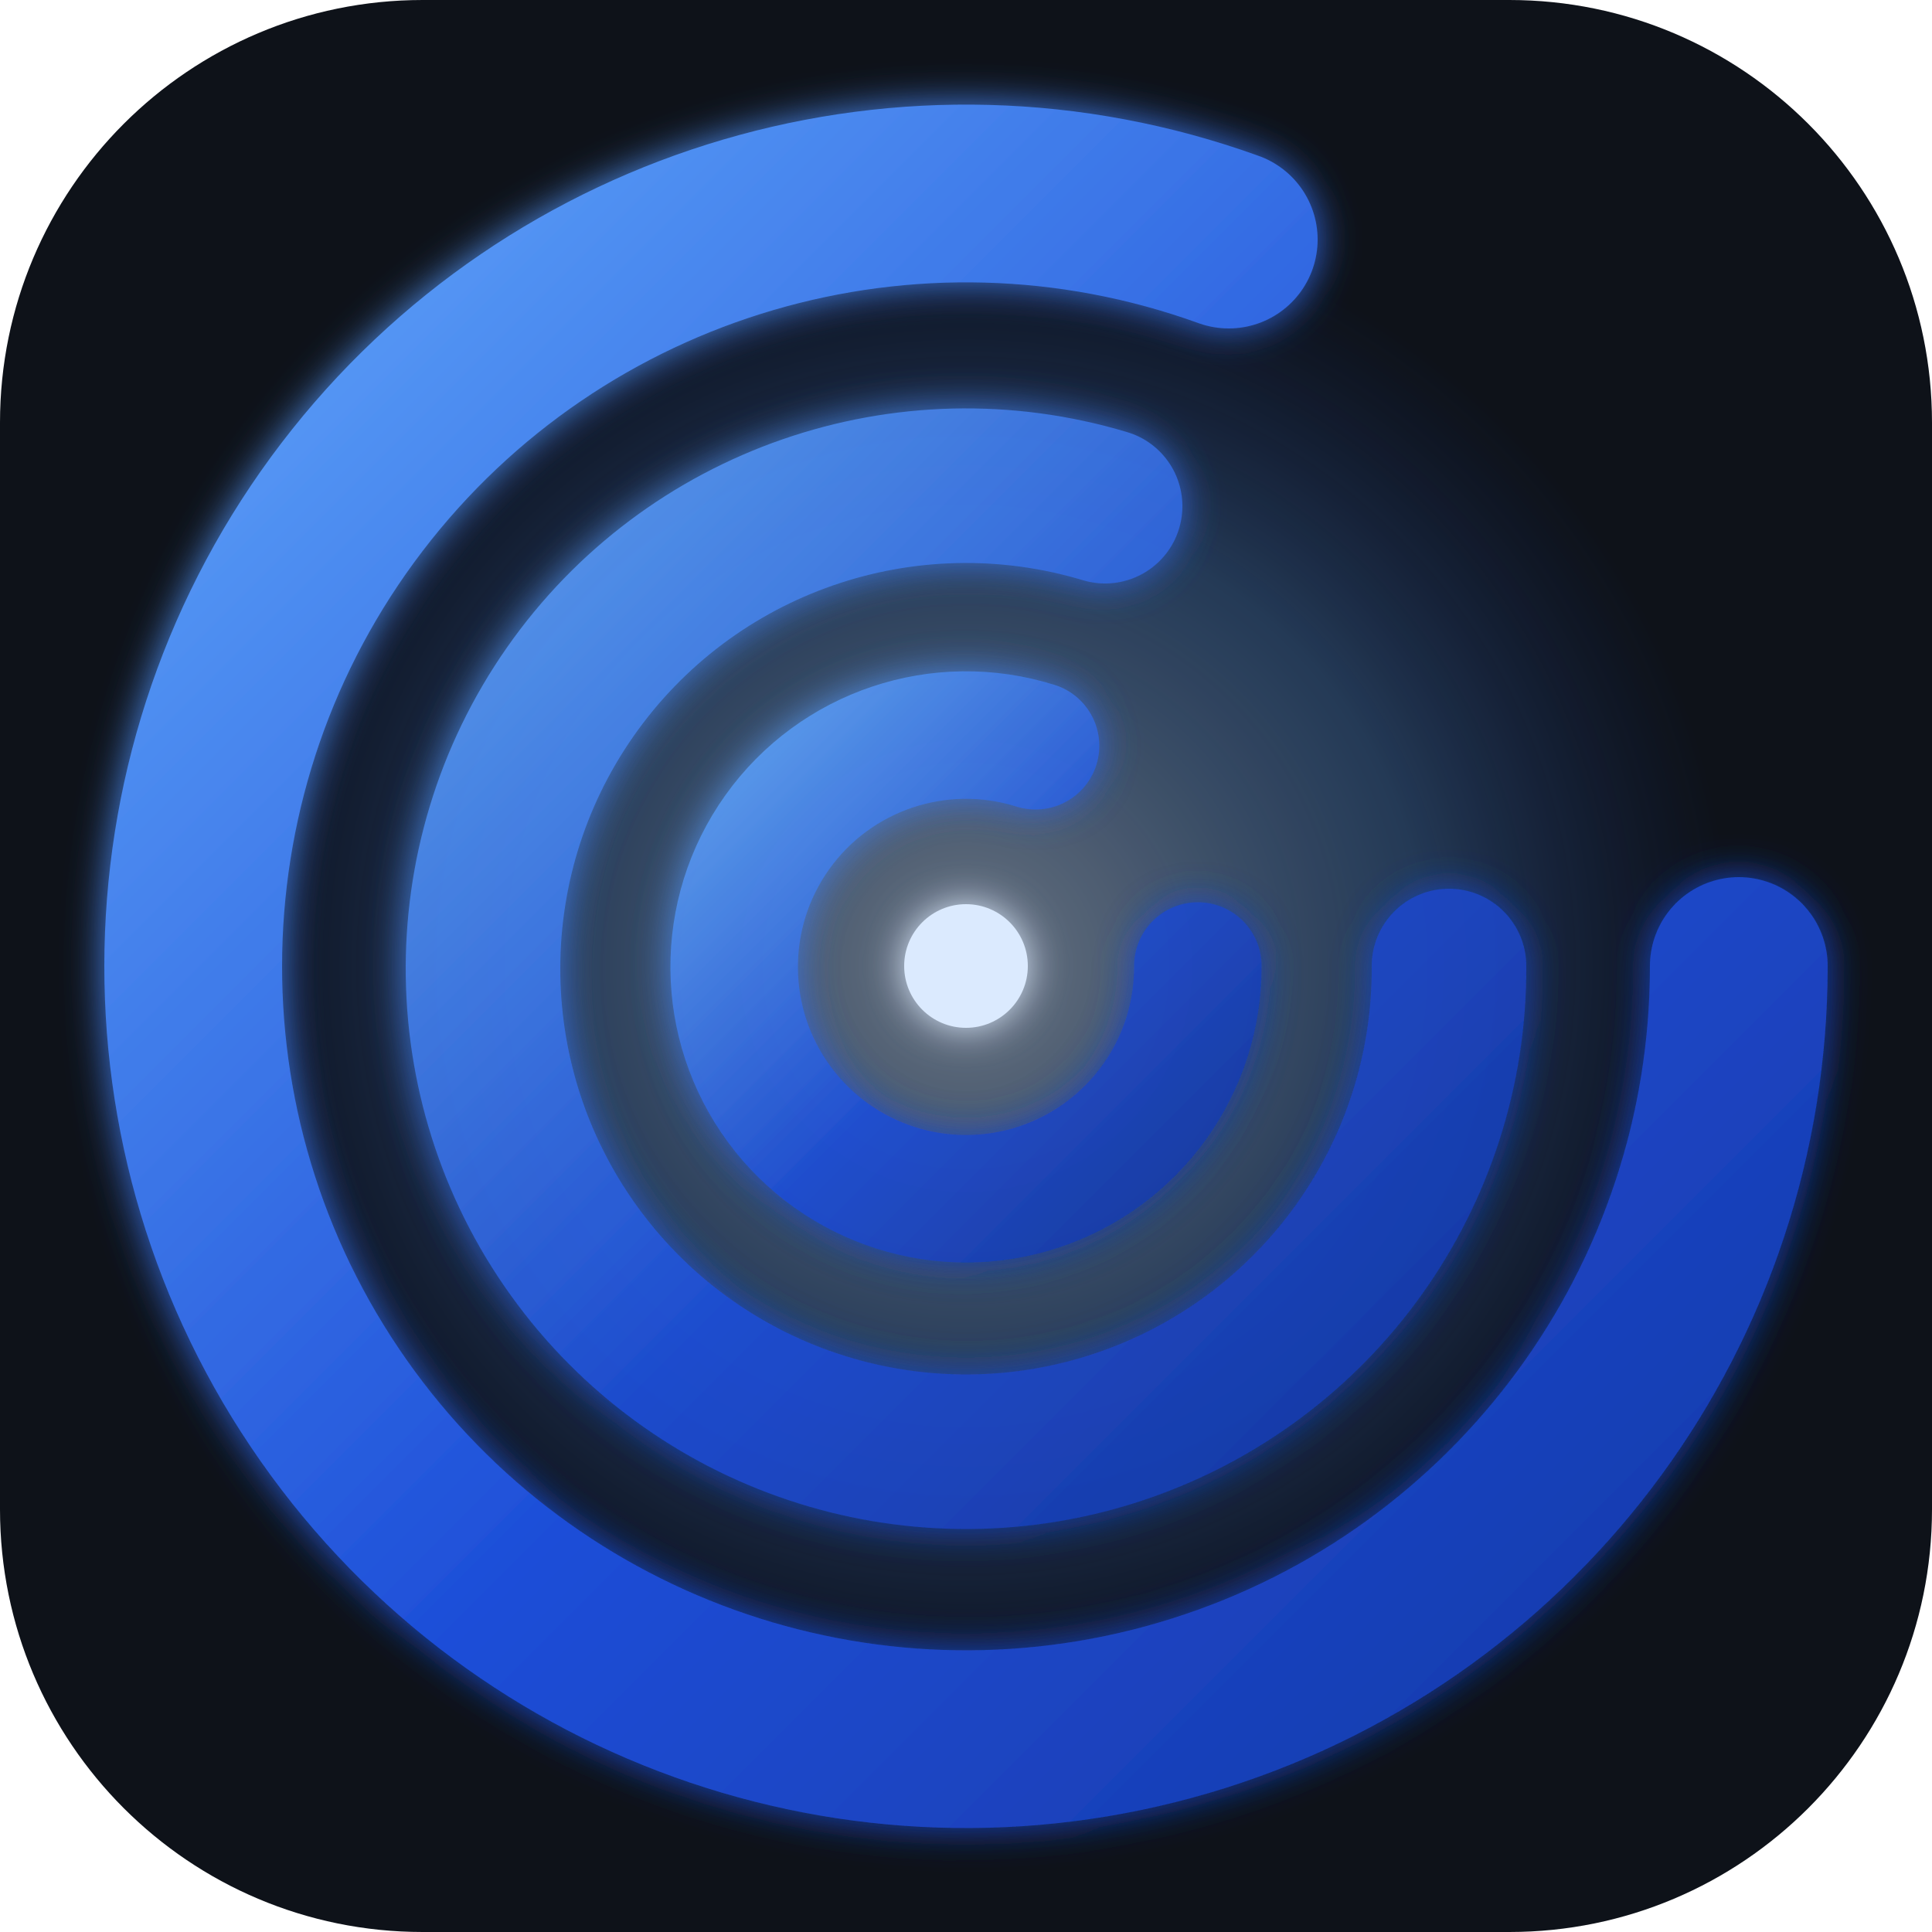
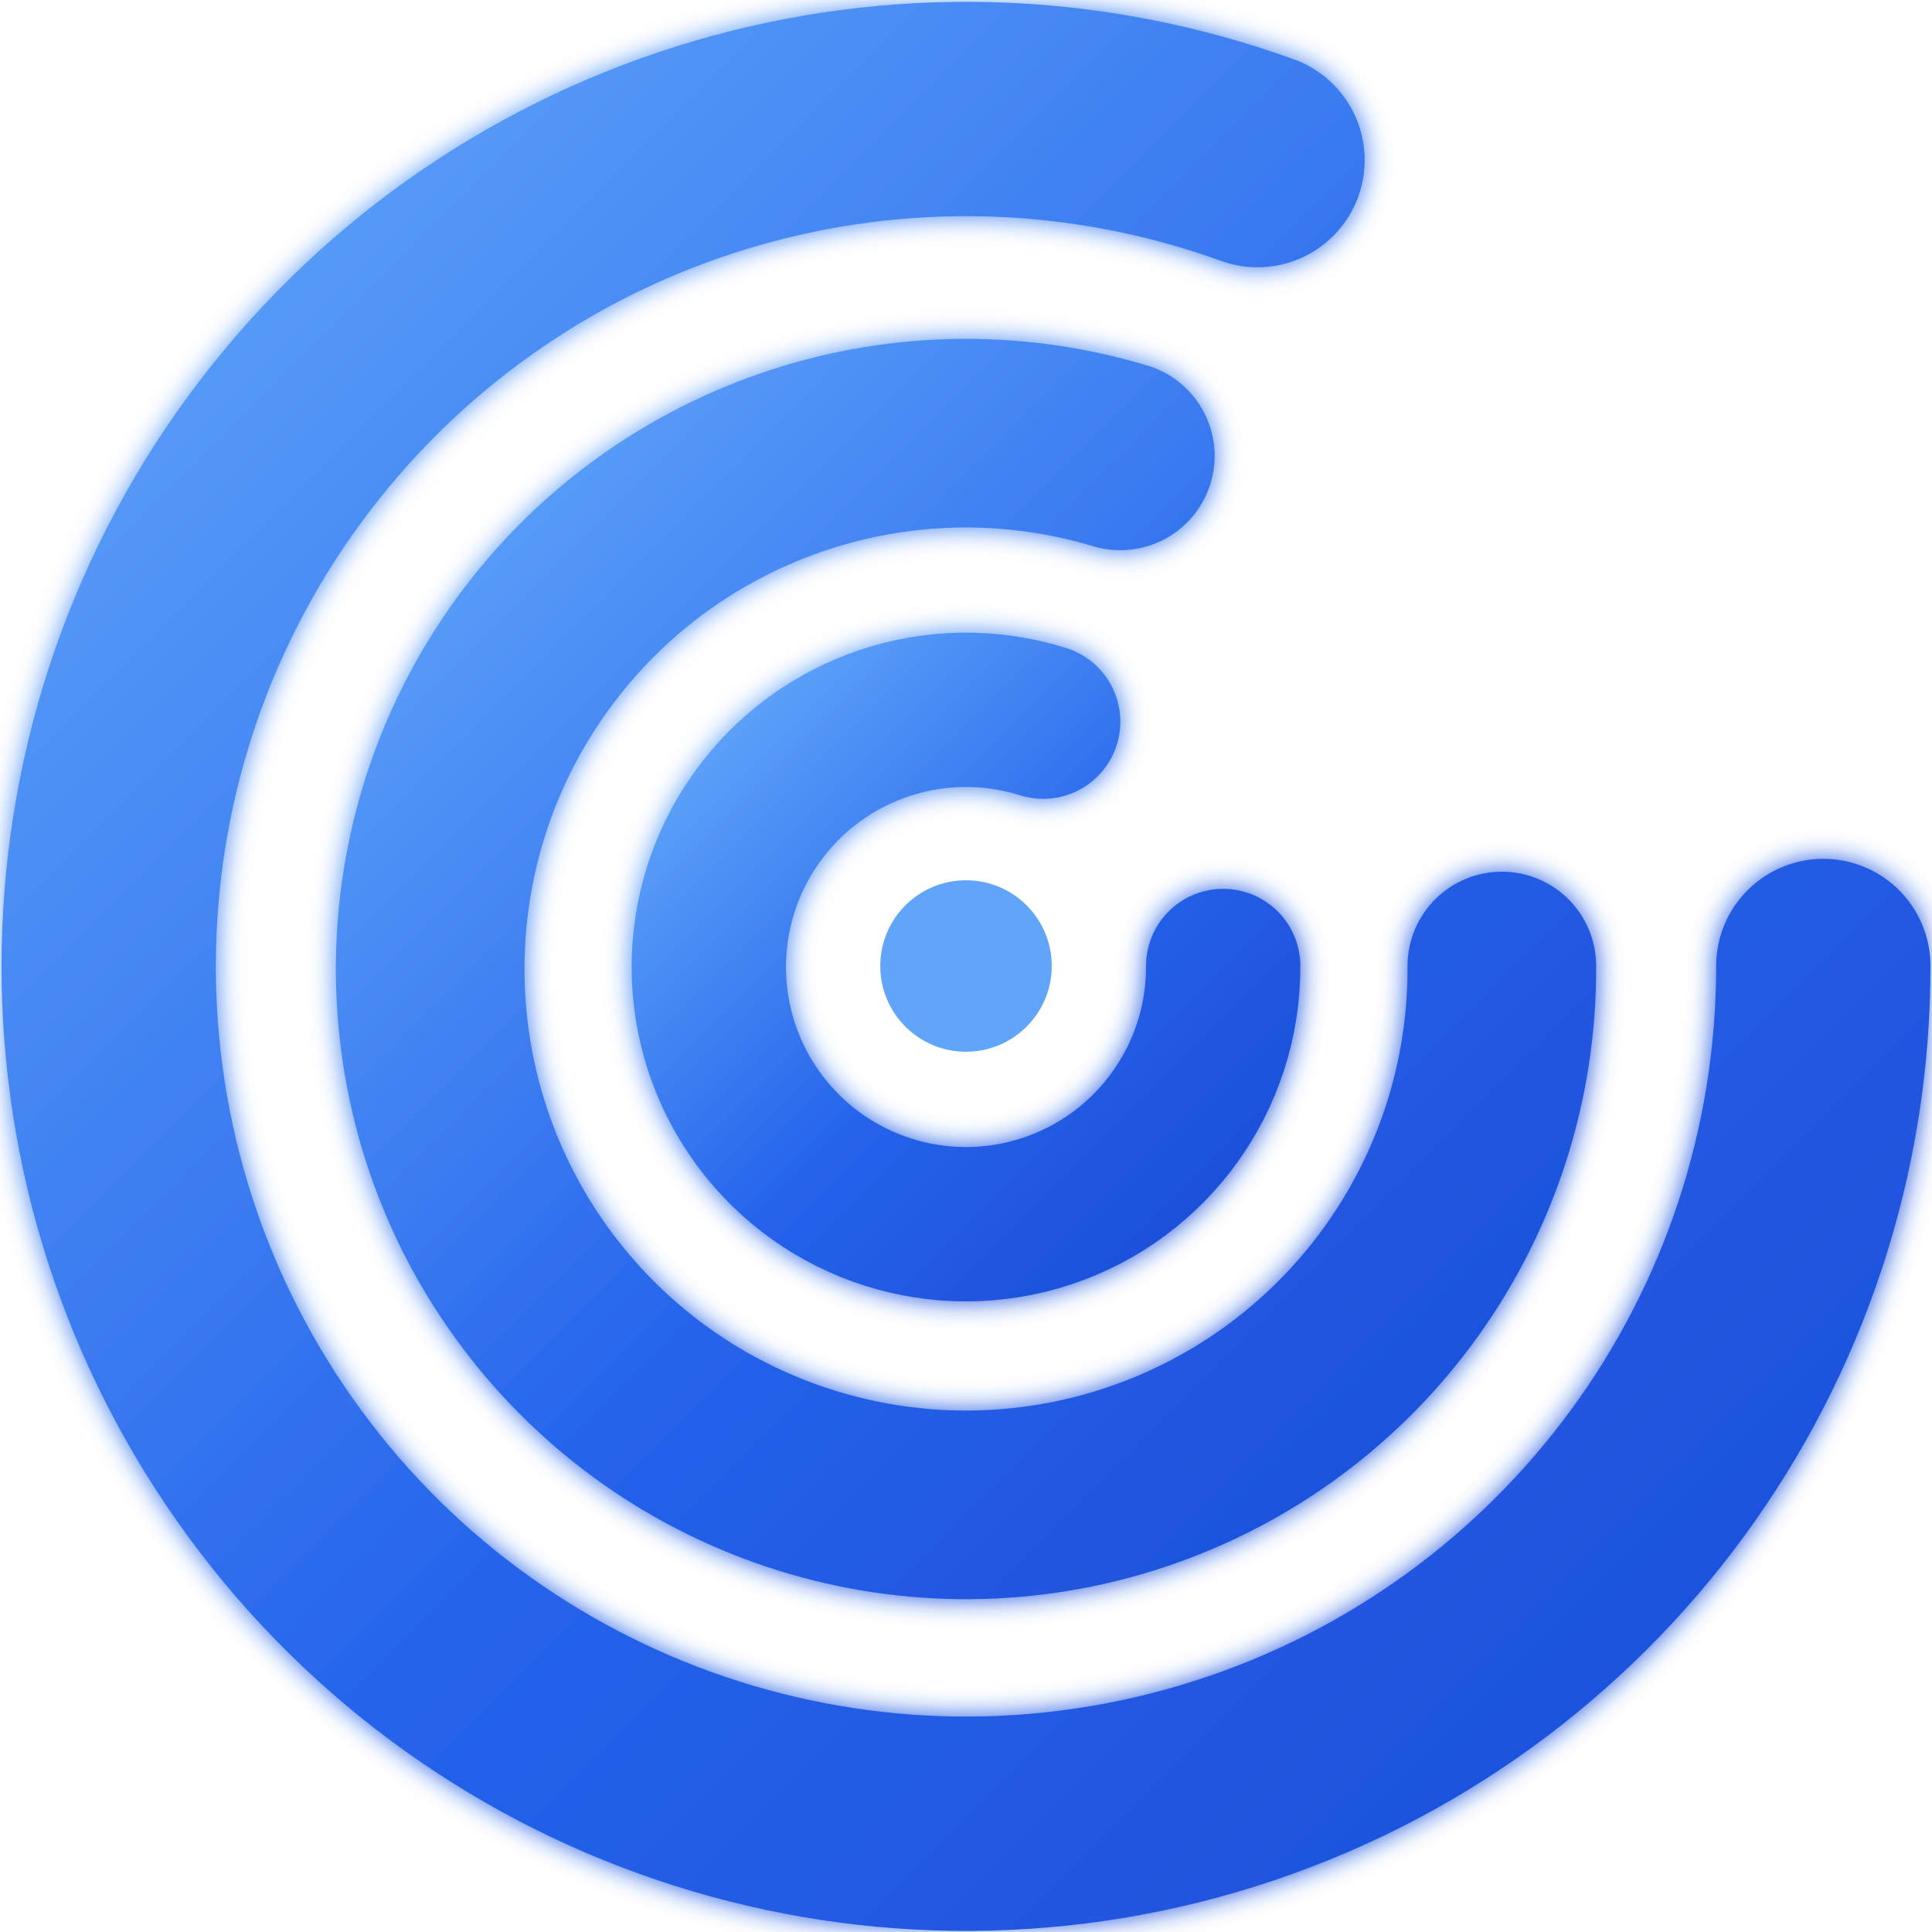
<svg xmlns="http://www.w3.org/2000/svg" viewBox="0 0 64 64" fill="none">
  <defs>
    <linearGradient id="g" x1="0" y1="0" x2="1" y2="1">
      <stop offset="0%" stop-color="#60A5FA" />
-       <stop offset="55%" stop-color="#1D4ED8" />
-       <stop offset="100%" stop-color="#1739A8" />
+       <stop offset="55%" stop-color="#2563EB" />
+       <stop offset="100%" stop-color="#1D4ED8" />
    </linearGradient>
    <radialGradient id="c" cx="50%" cy="50%" r="50%">
-       <stop offset="0%" stop-color="#DBEAFE" stop-opacity="1" />
-       <stop offset="60%" stop-color="#60A5FA" stop-opacity="0.6" />
+       <stop offset="0%" stop-color="#60A5FA" stop-opacity="0.55" />
      <stop offset="100%" stop-color="#1D4ED8" stop-opacity="0" />
    </radialGradient>
    <filter id="f" x="-50%" y="-50%" width="200%" height="200%">
-       <feGaussianBlur stdDeviation="0.5" result="b" />
+       <feGaussianBlur stdDeviation="0.3" result="b" />
      <feMerge>
        <feMergeNode in="b" />
        <feMergeNode in="SourceGraphic" />
      </feMerge>
    </filter>
  </defs>
-   <rect width="64" height="64" rx="14" fill="#0E1219" />
-   <g transform="translate(32 32) scale(1.28) translate(-32 -32)">
-     <circle cx="32" cy="32" r="20" fill="url(#c)" opacity="0.45" />
-     <path d="M52 32a20 20 0 1 1-13.2-18.8" stroke="url(#g)" stroke-width="4.6" stroke-linecap="round" filter="url(#f)" />
-     <path d="M44.5 32a12.5 12.5 0 1 1-8.9-11.9" stroke="url(#g)" stroke-width="4" stroke-linecap="round" filter="url(#f)" opacity="0.92" />
-     <path d="M38 32a6 6 0 1 1-4.2-5.7" stroke="url(#g)" stroke-width="3.3" stroke-linecap="round" filter="url(#f)" opacity="0.9" />
-     <circle cx="32" cy="32" r="1.6" fill="#DBEAFE" filter="url(#f)" />
+   <g transform="translate(32 32) scale(1.42) translate(-32 -32)">
+     <path d="M52 32a20 20 0 1 1-13.2-18.8" stroke="url(#g)" stroke-width="5" stroke-linecap="round" filter="url(#f)" />
+     <path d="M44.5 32a12.5 12.5 0 1 1-8.9-11.9" stroke="url(#g)" stroke-width="4.4" stroke-linecap="round" filter="url(#f)" />
+     <path d="M38 32a6 6 0 1 1-4.2-5.7" stroke="url(#g)" stroke-width="3.6" stroke-linecap="round" filter="url(#f)" />
+     <circle cx="32" cy="32" r="2" fill="#60A5FA" />
  </g>
</svg>
